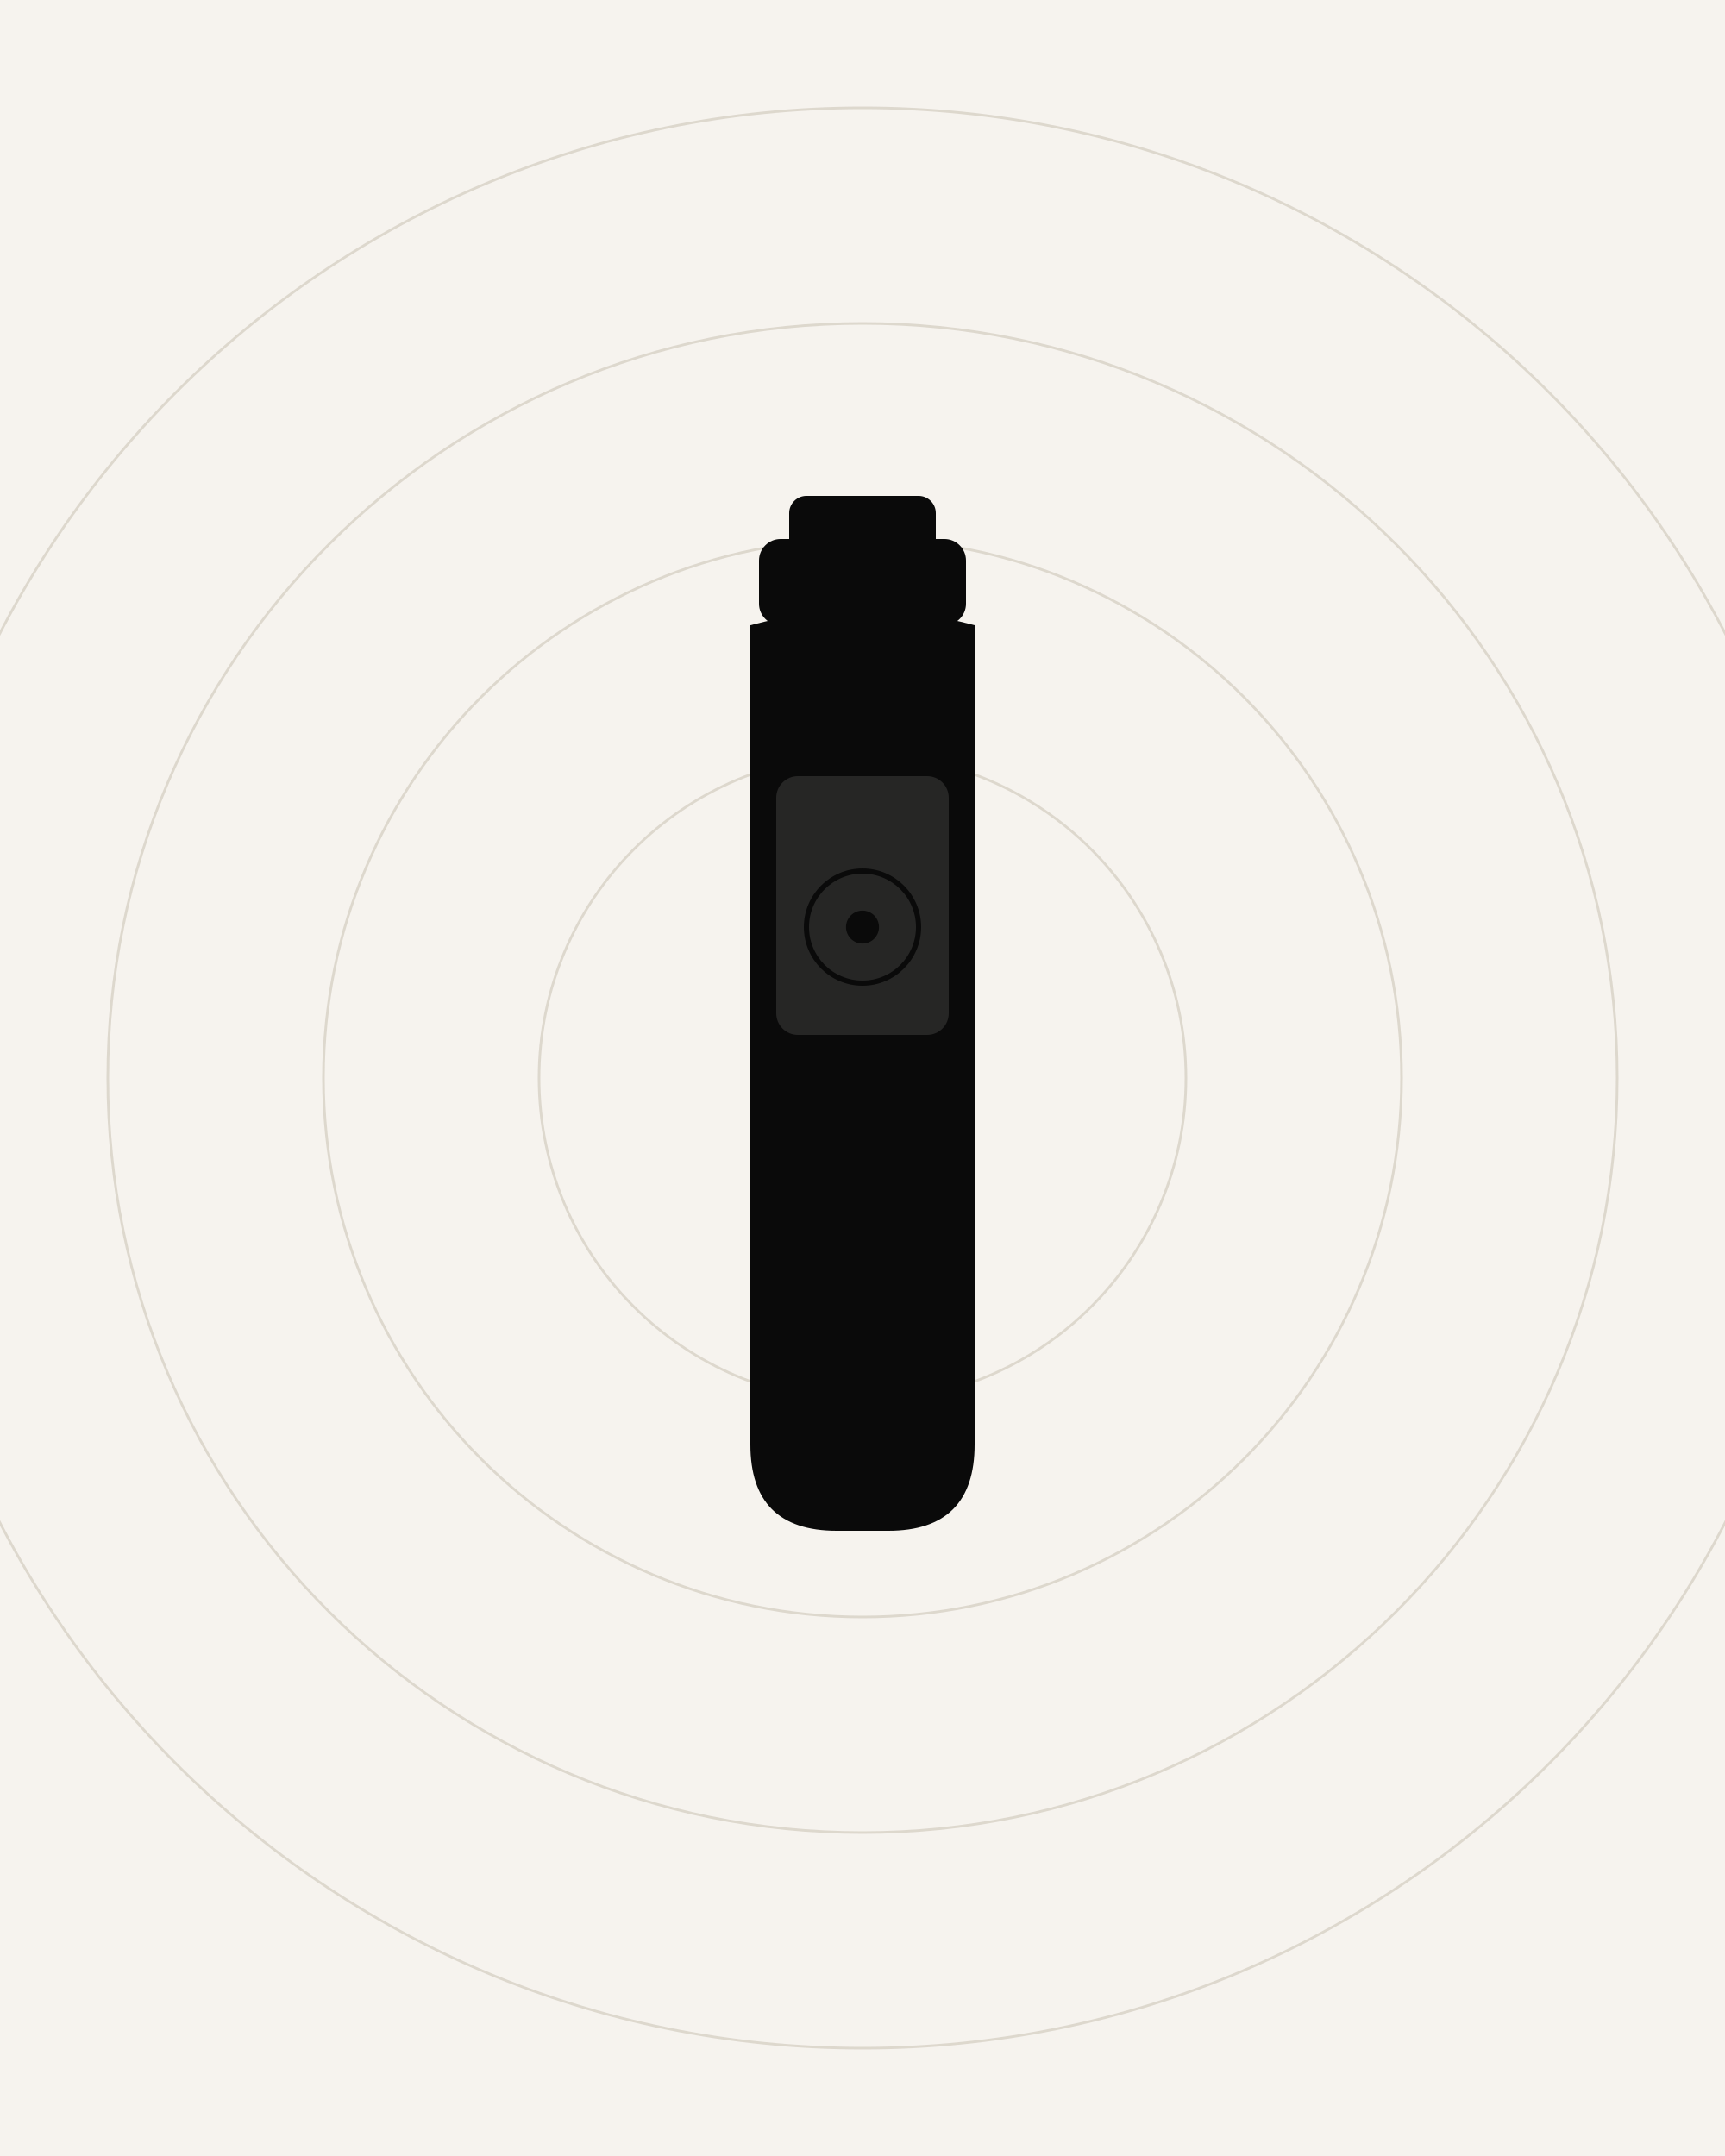
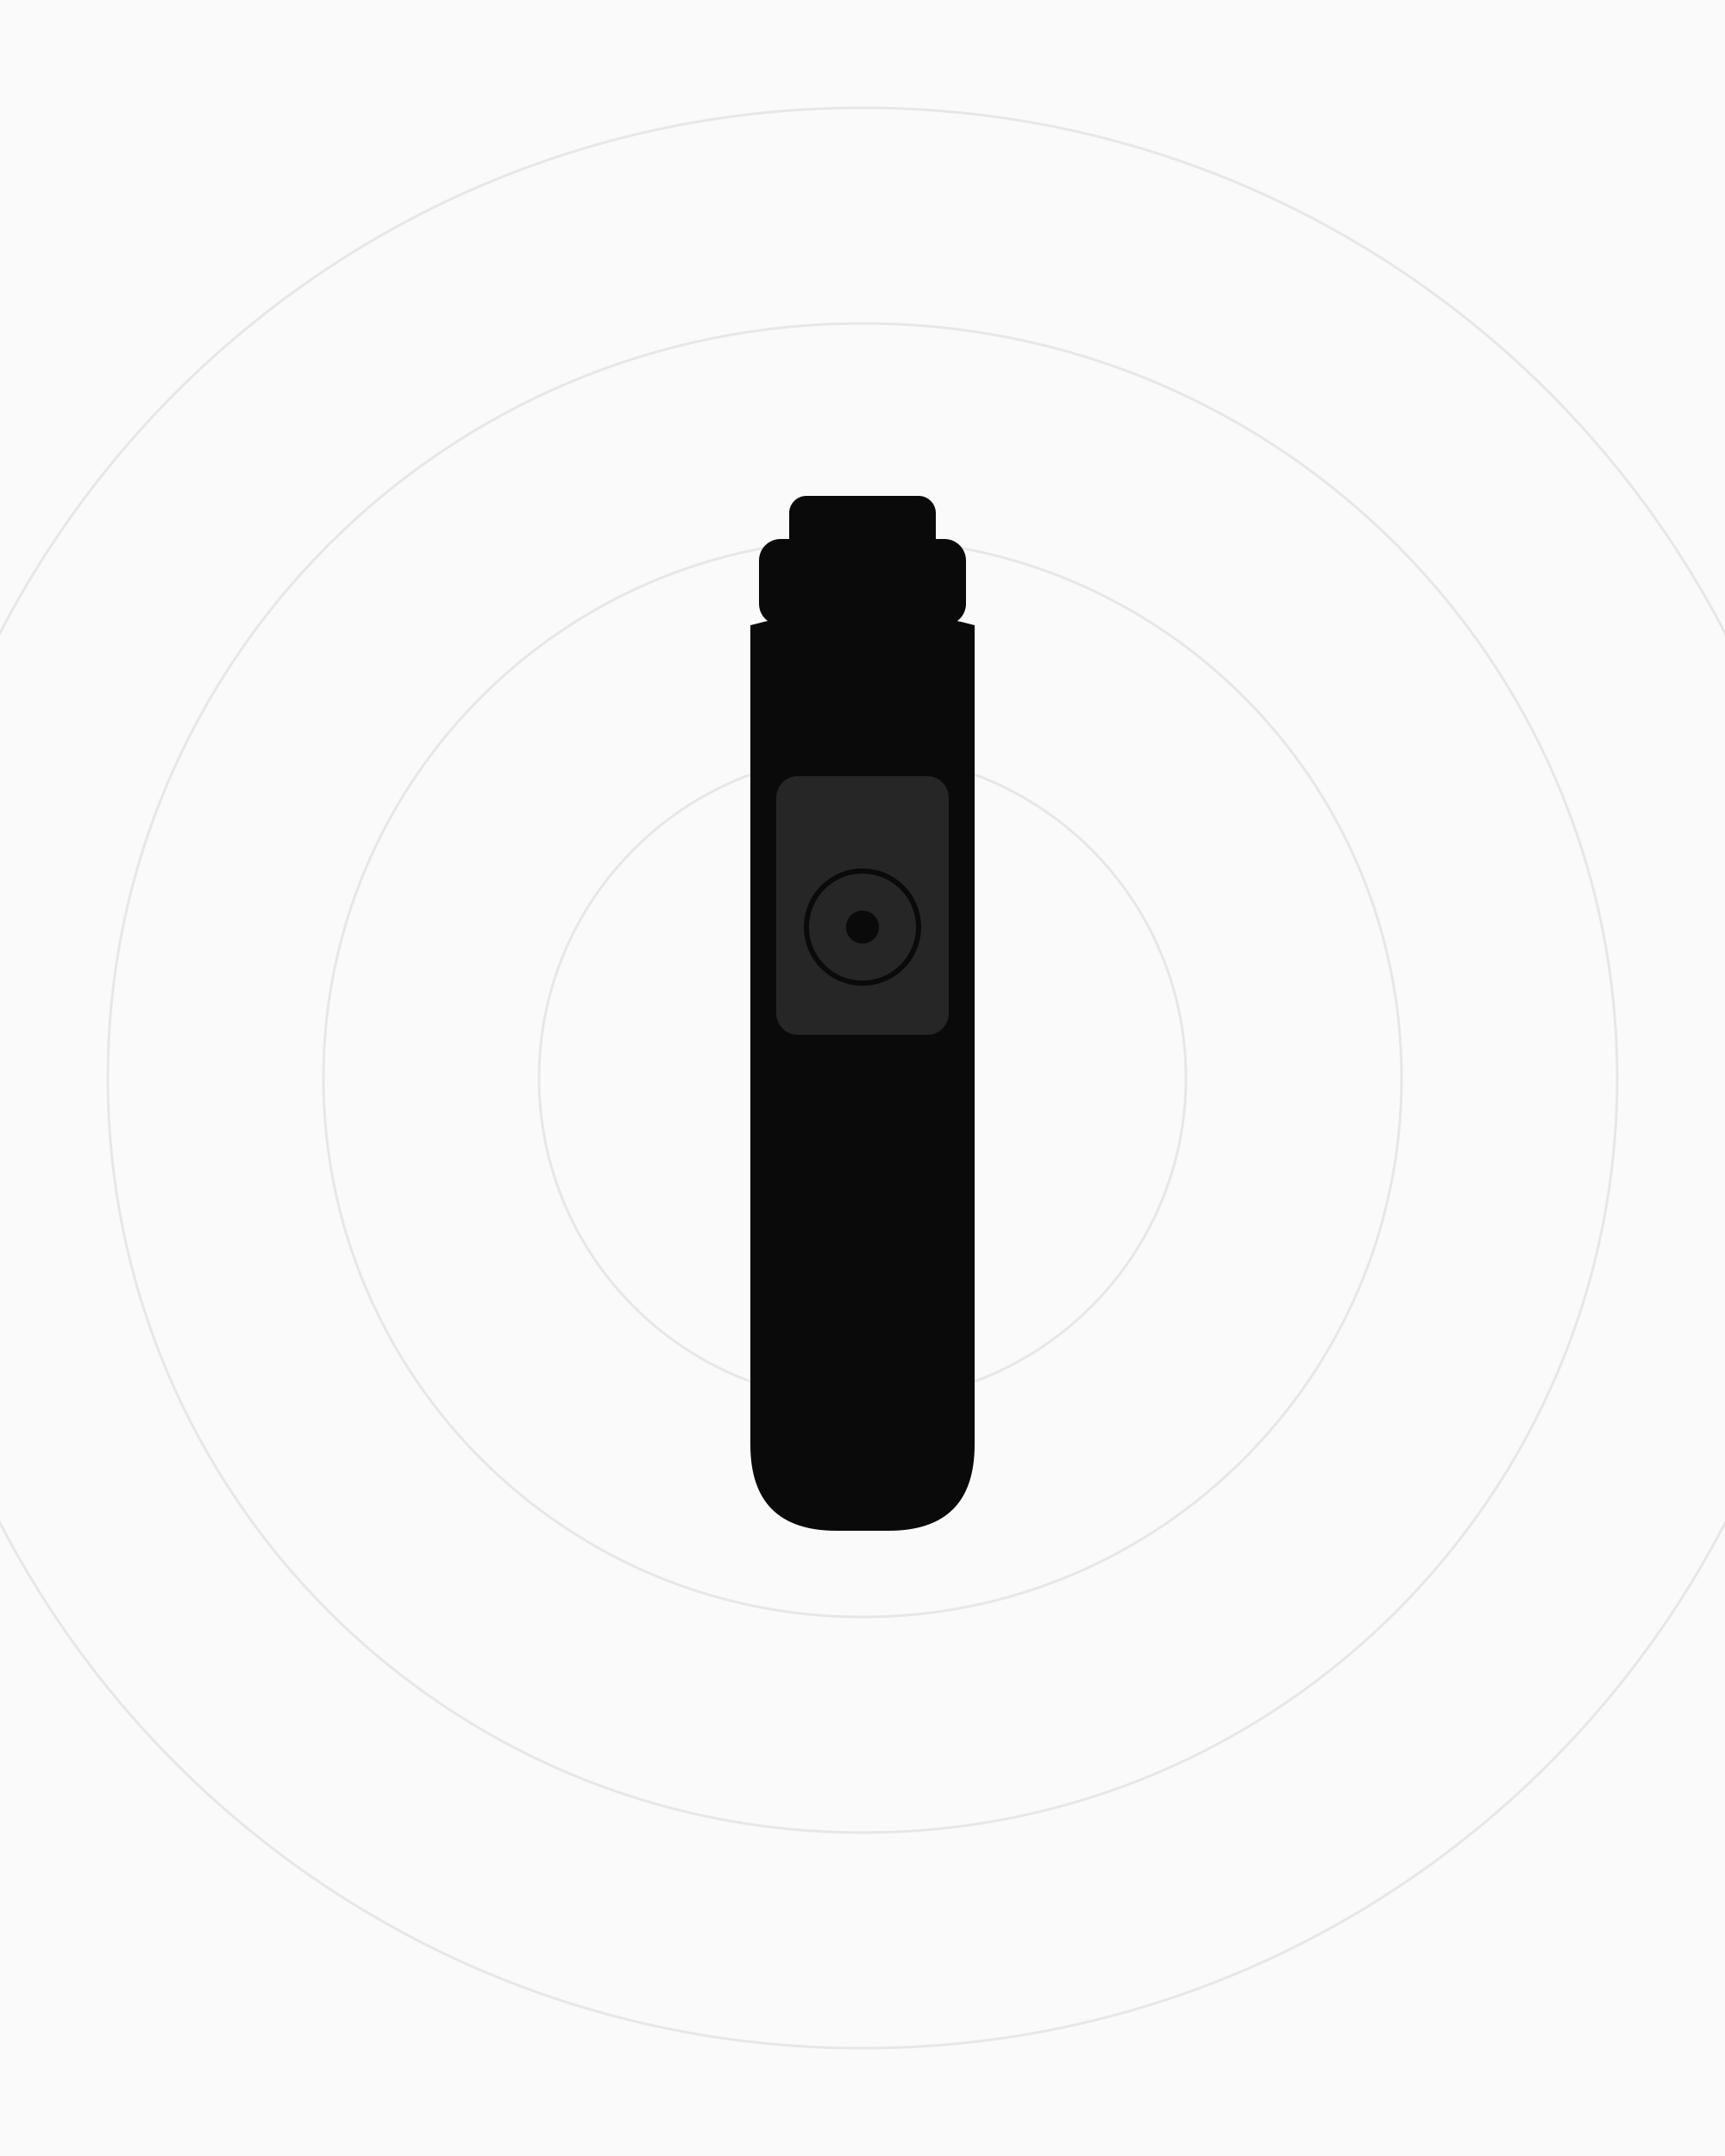
<svg xmlns="http://www.w3.org/2000/svg" viewBox="0 0 800 1000" fill="none" role="img">
-   <rect width="800" height="1000" fill="#F6F3EE" />
-   <g stroke="#C9C1B3" stroke-width="1.2" opacity="0.55" fill="none">
+   <rect width="800" height="1000" fill="#FAFAFA" />
+   <g stroke="#D7D7DD" stroke-width="1.2" opacity="0.55" fill="none">
    <circle cx="400" cy="500" r="150" />
    <circle cx="400" cy="500" r="250" />
    <circle cx="400" cy="500" r="350" />
    <circle cx="400" cy="500" r="450" />
  </g>
  <g>
    <rect x="352" y="250" width="96" height="40" rx="10" fill="#0A0A0A" />
    <rect x="366" y="230" width="68" height="30" rx="8" fill="#0A0A0A" />
    <path d="M348 290 q52 -14 104 0 l0 380 q0 40 -40 40 l-24 0 q-40 0 -40 -40 z" fill="#0A0A0A" />
-     <rect x="360" y="360" width="80" height="120" rx="10" fill="#F6F3EE" opacity="0.12" />
+     <rect x="360" y="360" width="80" height="120" rx="10" fill="#FAFAFA" opacity="0.12" />
  </g>
  <circle cx="400" cy="430" r="26" fill="none" stroke="#0A0A0A" stroke-width="2.4" />
  <circle cx="400" cy="430" r="7.647" fill="#0A0A0A" />
</svg>
